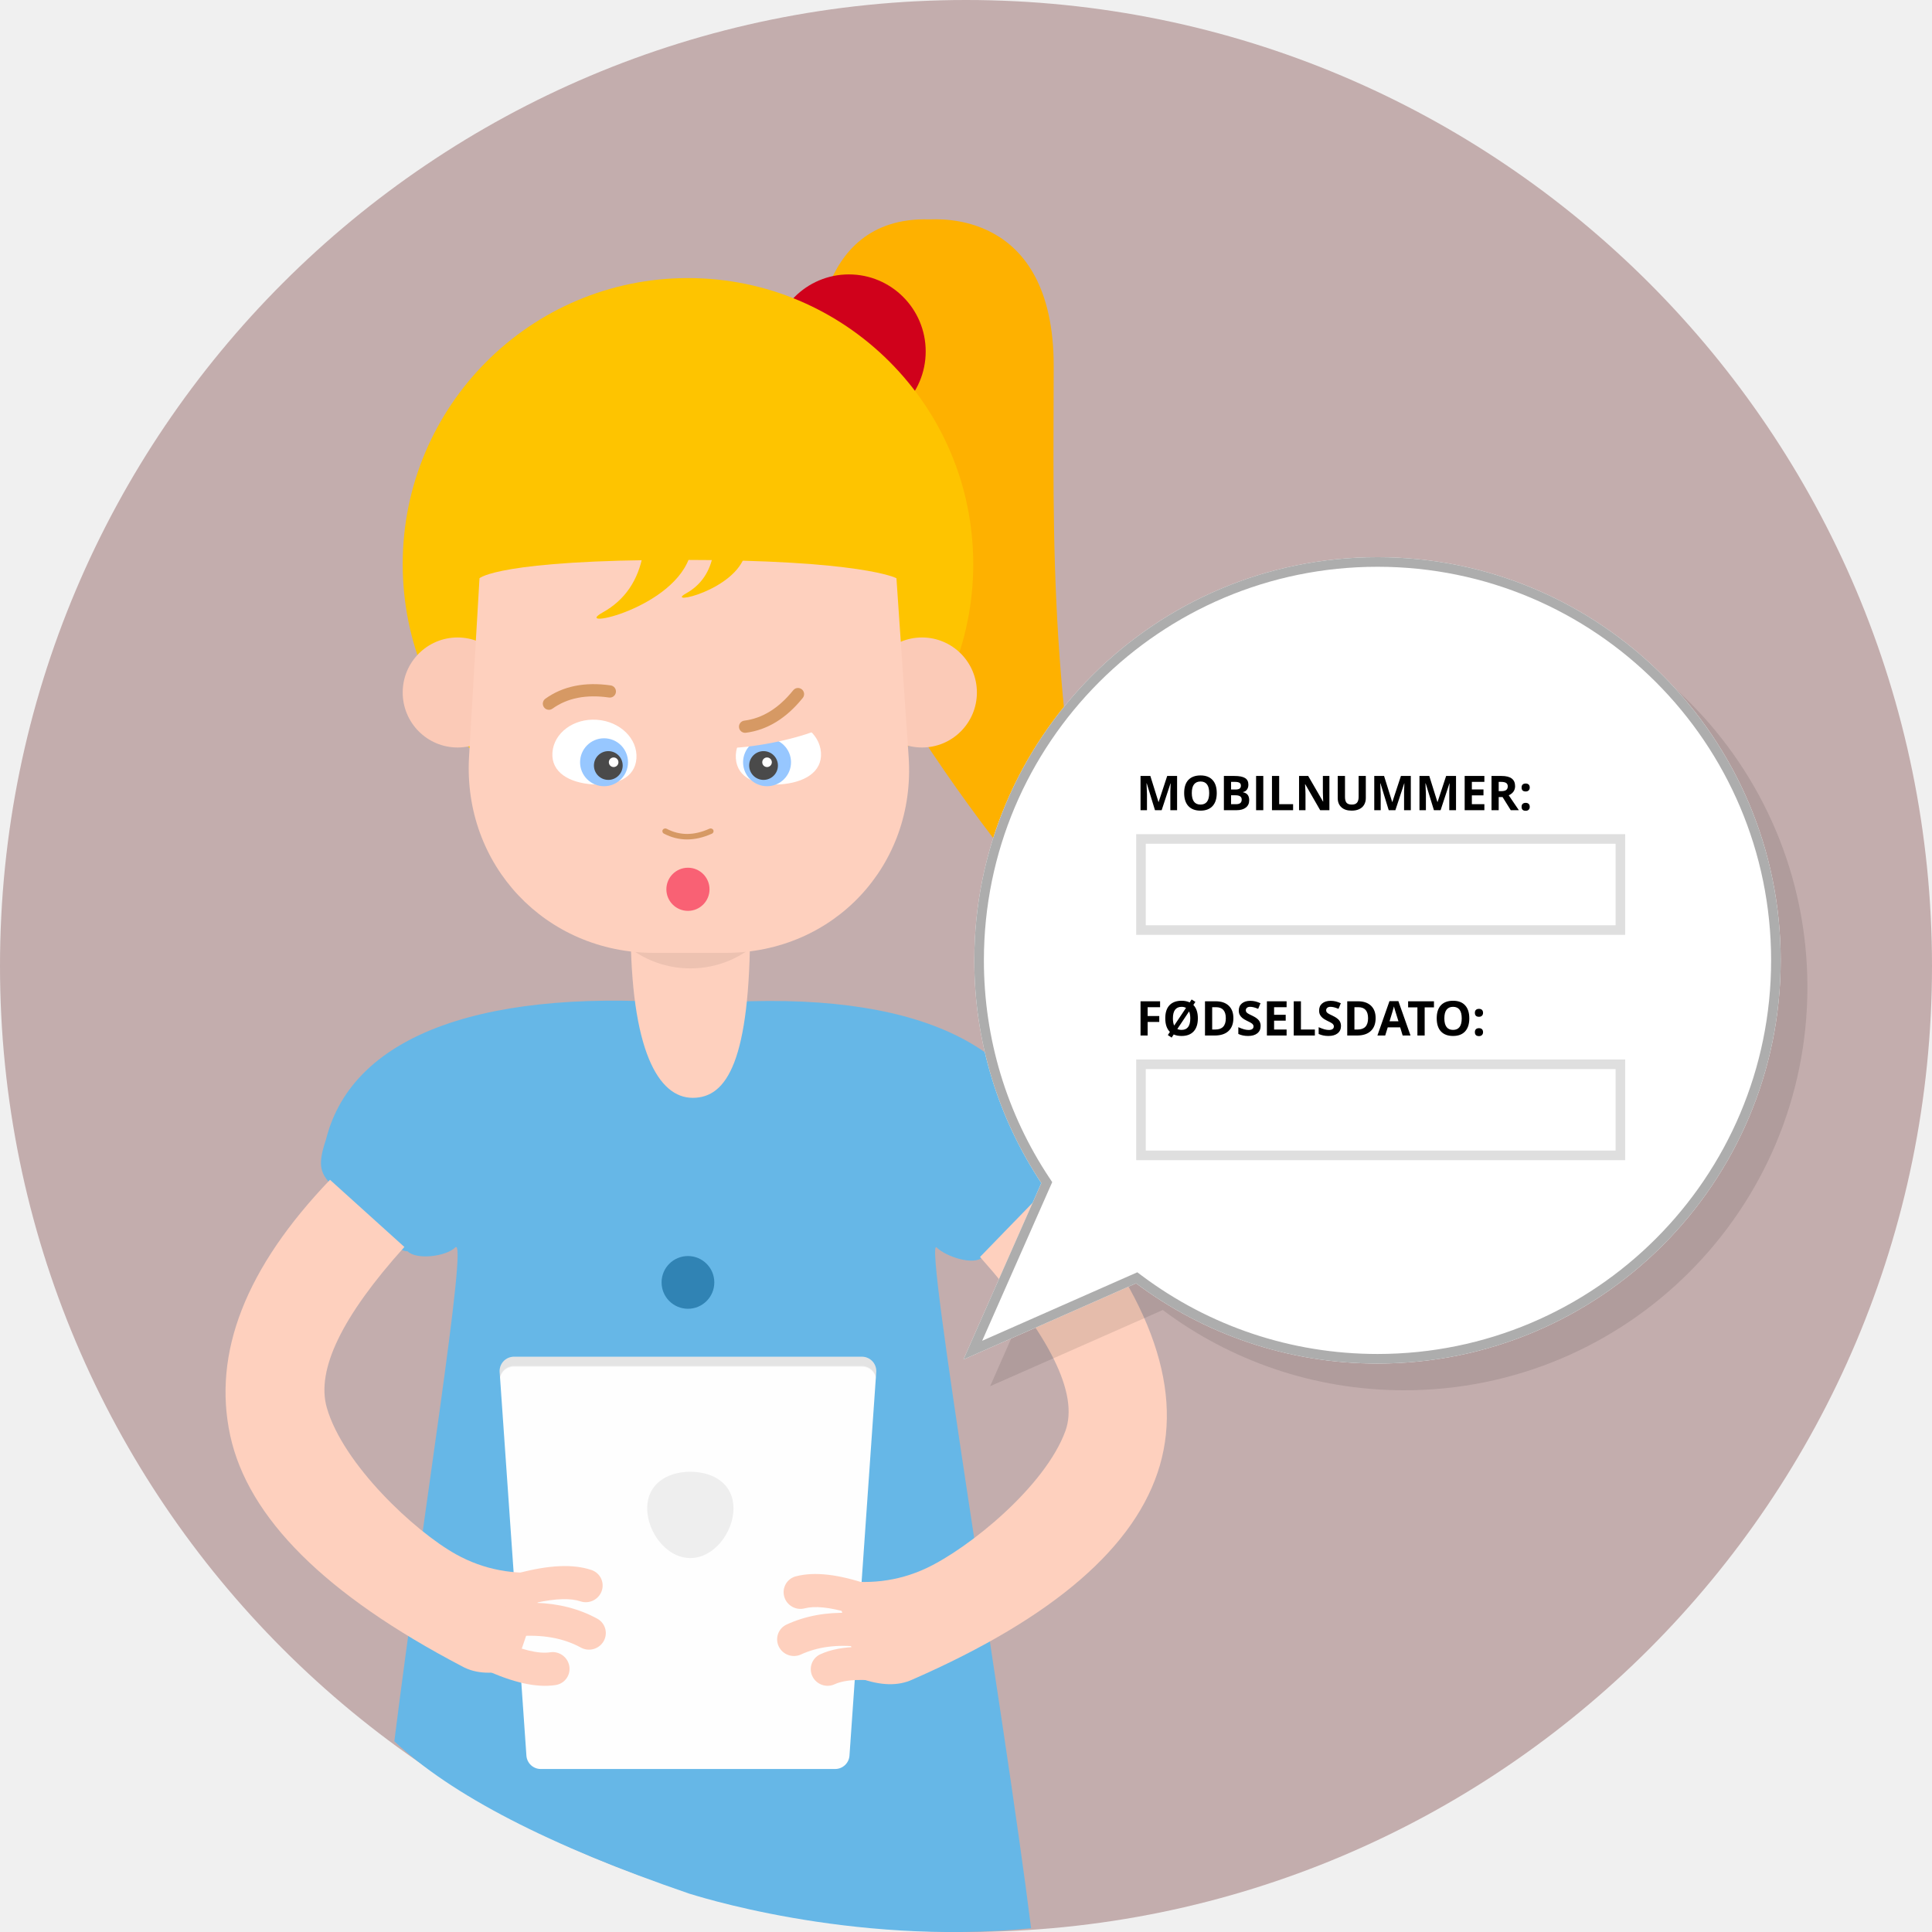
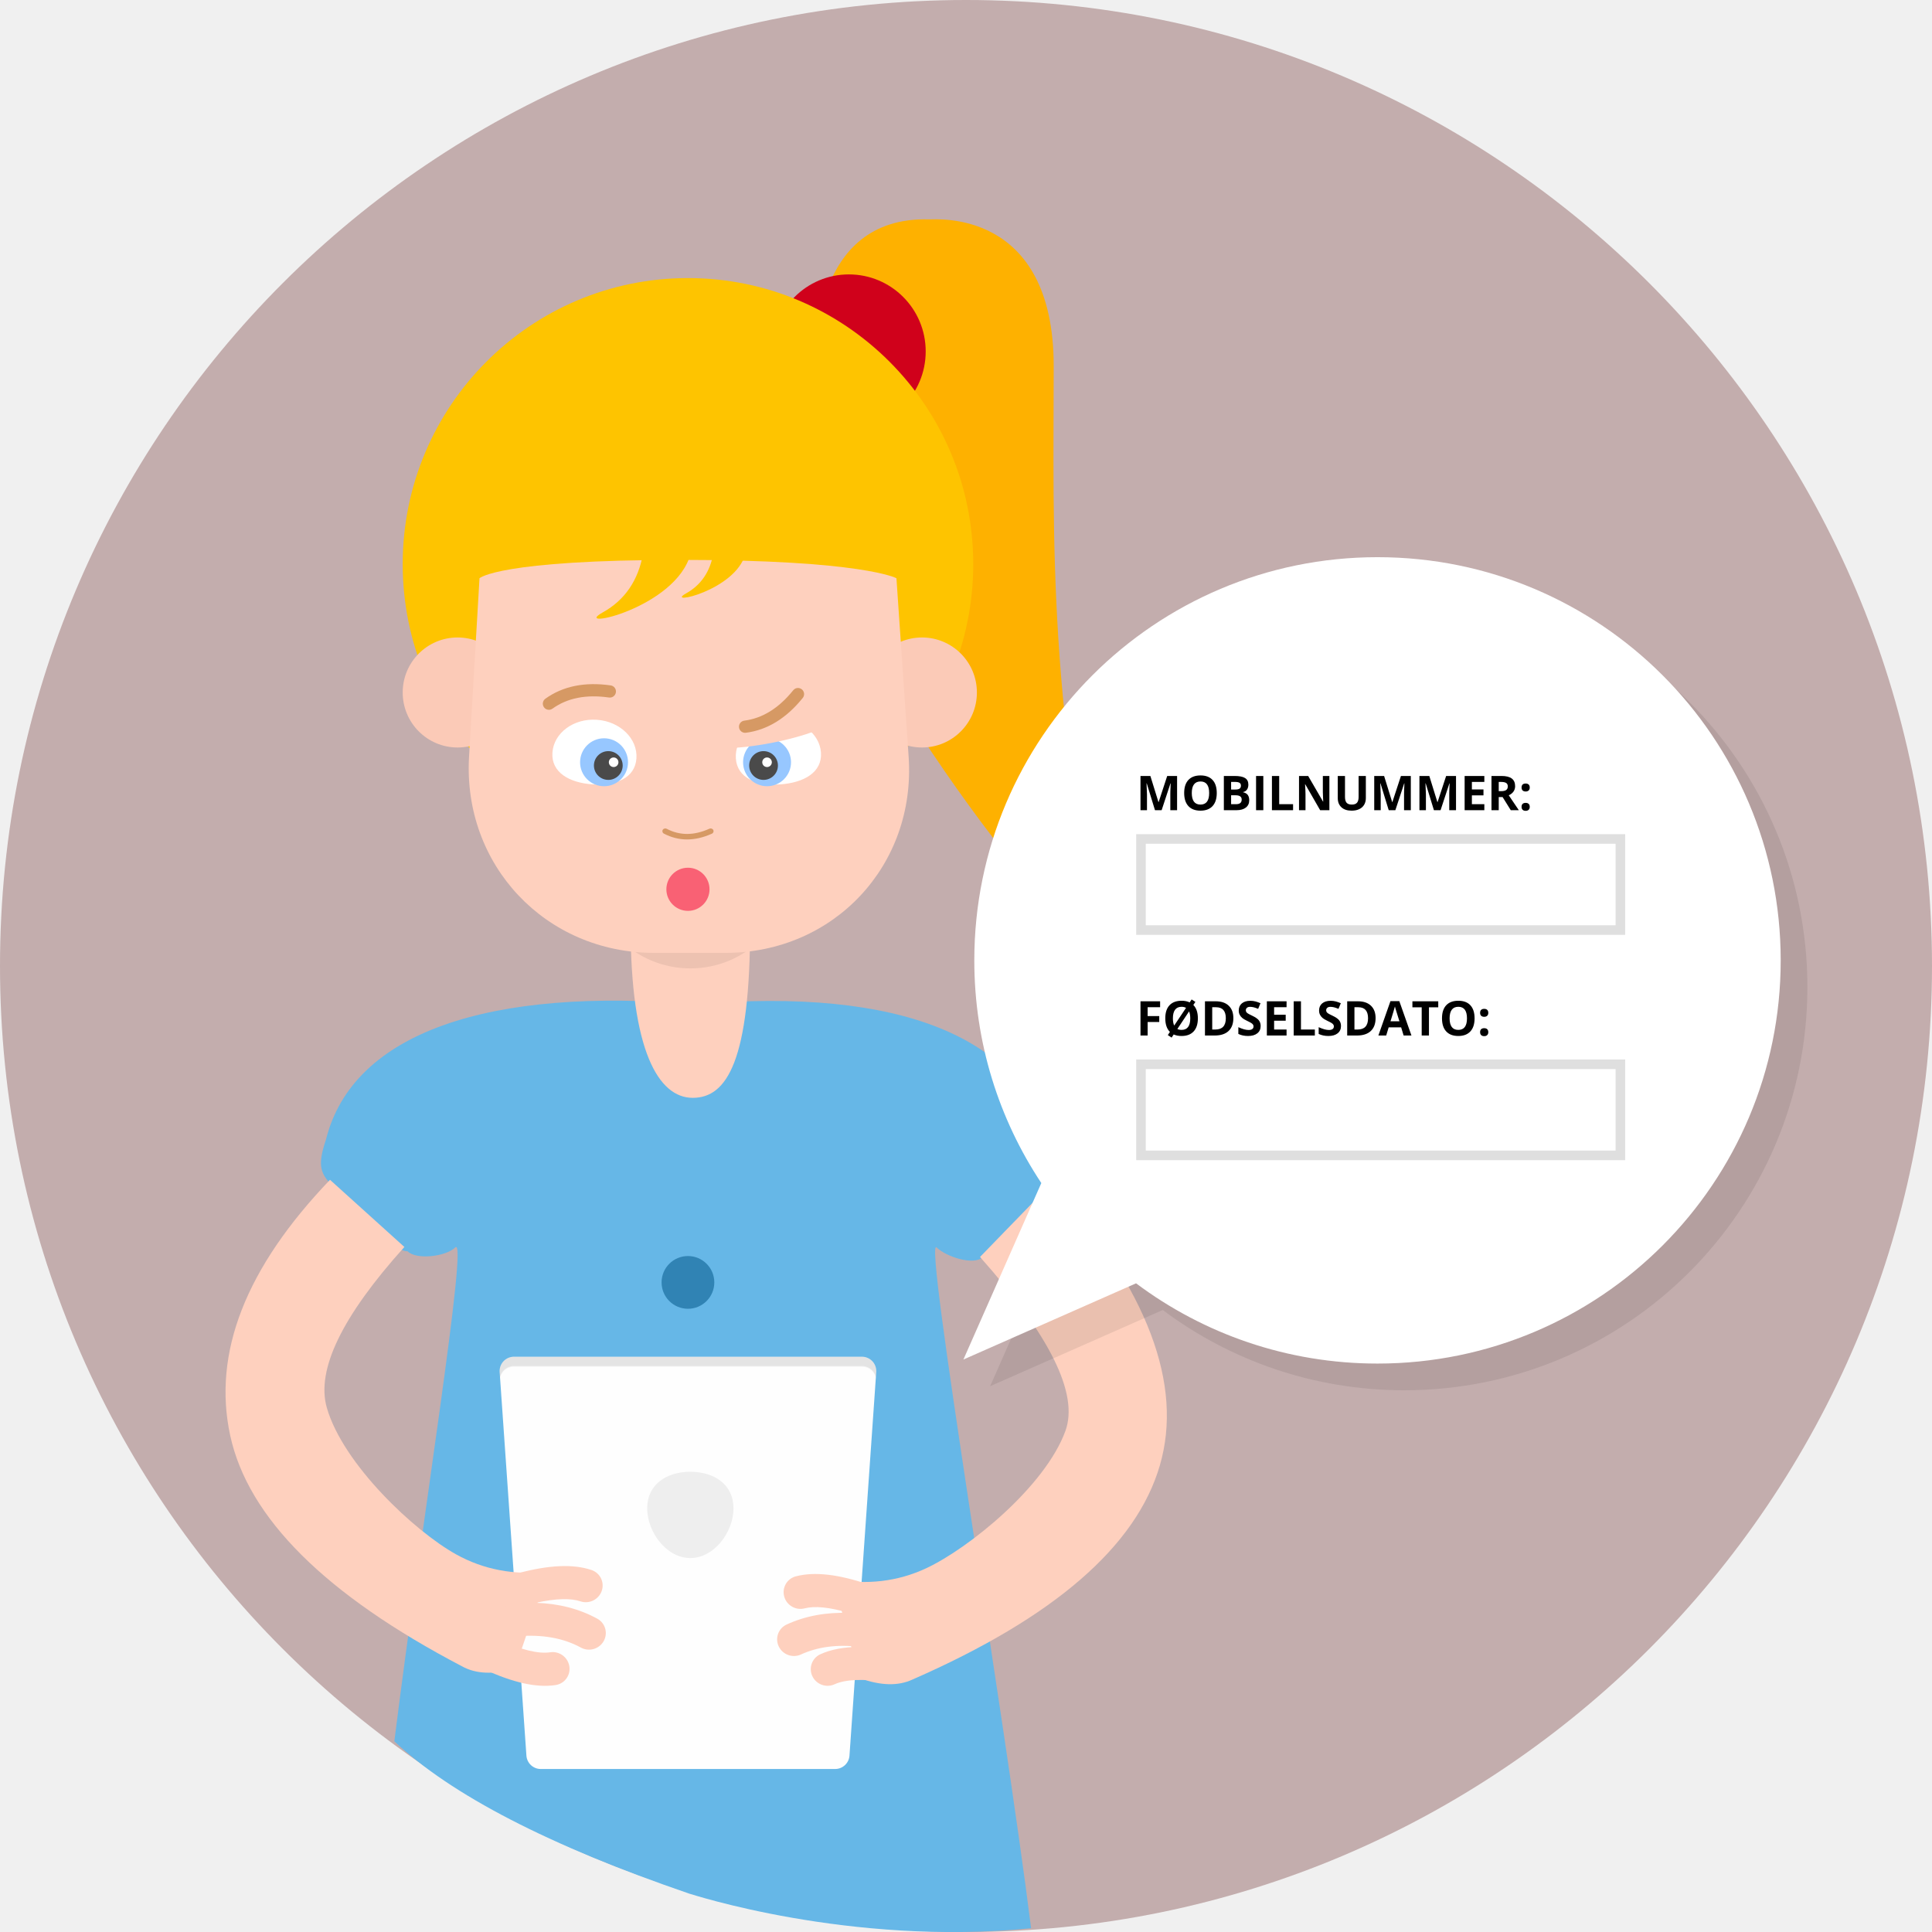
<svg xmlns="http://www.w3.org/2000/svg" xmlns:xlink="http://www.w3.org/1999/xlink" width="403" height="403" viewBox="0 0 403 403">
  <defs>
    <path id="a" d="M72.217,123 L144.783,123 L144.783,123 C146.44,123 147.783,124.343 147.783,126 C147.783,126.07 147.781,126.139 147.776,126.209 L142.195,206.209 L142.195,206.209 C142.085,207.781 140.778,209 139.202,209 L77.798,209 L77.798,209 C76.222,209 74.915,207.781 74.805,206.209 L69.224,126.209 L69.224,126.209 C69.109,124.556 70.355,123.123 72.008,123.007 C72.077,123.002 72.147,123 72.217,123 Z" />
    <filter id="b" width="102.5%" height="102.3%" x="-1.3%" y="-1.2%" filterUnits="objectBoundingBox">
      <feOffset dy="2" in="SourceAlpha" result="shadowOffsetInner1" />
      <feComposite in="shadowOffsetInner1" in2="SourceAlpha" operator="arithmetic" k2="-1" k3="1" result="shadowInnerInner1" />
      <feColorMatrix values="0 0 0 0 0 0 0 0 0 0 0 0 0 0 0 0 0 0 0.1 0" in="shadowInnerInner1" />
    </filter>
-     <path id="c" d="M36.974,151.691 C51.013,162.203 68.448,168.43 87.336,168.43 C133.785,168.43 171.44,130.776 171.44,84.326 C171.44,37.877 133.785,0.223 87.336,0.223 C40.887,0.223 3.232,37.877 3.232,84.326 C3.232,101.497 8.378,117.466 17.211,130.775 L0.96,167.589 L36.974,151.691 L36.974,151.691 Z" />
+     <rect id="c" width="102" height="21" y="13" />
    <rect id="d" width="102" height="21" y="16" />
-     <rect id="e" width="102" height="21" y="16" />
  </defs>
  <g fill="none" fill-rule="evenodd">
    <circle cx="201.5" cy="201.5" r="201.5" fill="#C3ADAD" />
    <g transform="translate(35 160)">
      <path fill="#66B7E7" d="M108.78,235 C79.593,225 59.085,214.407 47.254,203.22 C52.884,158.176 62.776,97.392 59.961,100.207 C58.084,102.084 51.877,102.877 50,101 C46.67,101 40.254,93 35,88 C31.736,84.894 31.123,83.316 33,77.685 C38.61,55.245 67.291,45.847 110.167,49.492 C153.042,45.847 178.39,56.559 184,79 C185.877,84.631 186.754,88.123 183,90 C177.369,92.815 170.003,102.207 170.003,102.207 C168.126,104.084 162.249,102.084 160.373,100.207 C157.557,97.392 174.449,197.176 180.08,242.22 C142,246 108.936,235 108.78,235 Z" />
      <circle cx="108.5" cy="107.5" r="5.5" fill="#3083B4" />
      <circle cx="108.5" cy="138.5" r="5.5" fill="#3083B4" />
      <circle cx="108.5" cy="169.5" r="5.5" fill="#3083B4" />
      <use fill="#FEFEFE" xlink:href="#a" />
      <use fill="black" filter="url(#b)" xlink:href="#a" />
      <path fill="#EEEEEE" d="M109,165 C113.971,165 118,162.355 118,157.385 C118,152.414 113.971,147 109,147 C104.029,147 100,152.414 100,157.385 C100,162.355 104.029,165 109,165 Z" transform="rotate(-180 109 156)" />
      <g fill="#FED0BE" transform="rotate(-16 339.346 46.635)">
        <path d="M34.793,0.36 C12.818,13.163 1.248,28.333 0.083,45.87 C-1.082,63.406 9.985,83.28 33.284,105.493 C35.614,107.831 39.108,109 43.768,109 L56,91.464 C49.01,90.295 43.186,87.372 38.526,82.696 C31.536,75.681 21.052,58.145 21.052,45.87 C21.052,37.686 29.316,28.43 45.845,18.103 L34.793,0.36 Z" />
        <path fill-rule="nonzero" d="M47.355,95.89 C46.733,95.253 46.359,94.38 46.384,93.423 C46.432,91.522 48.031,90.013 49.956,90.052 C56.503,90.185 61.433,91.316 64.788,93.633 C66.362,94.72 66.741,96.865 65.633,98.425 C64.525,99.984 62.351,100.368 60.777,99.281 C59.018,98.067 56,97.27 51.751,97.013 C56.271,98.465 60.084,100.7 63.149,103.724 C64.511,105.068 64.511,107.247 63.149,108.59 C61.788,109.934 59.58,109.934 58.218,108.59 C55.244,105.655 51.219,103.669 46.053,102.65 C44.165,102.277 42.94,100.465 43.318,98.601 C43.691,96.759 45.49,95.557 47.355,95.89 Z M50.98,114.639 C46.937,114.115 42.516,111.657 37.562,107.375 C36.105,106.116 35.927,103.925 37.163,102.48 C38.398,101.035 40.581,100.884 42.037,102.143 C46.046,105.608 49.345,107.442 51.779,107.757 C53.676,108.003 55.035,109.743 54.815,111.643 C54.594,113.543 52.877,114.885 50.98,114.639 Z" />
      </g>
      <g fill="#FED0BE" transform="scale(-1 1) rotate(-20 171.03 684.306)">
        <path d="M41.294,0.989 C14.985,15.373 1.248,31.333 0.083,48.87 C-1.082,66.406 9.985,86.28 33.284,108.493 C35.614,110.831 39.108,112 43.768,112 L56,94.464 C49.01,93.295 43.186,90.372 38.526,85.696 C31.536,78.681 21.052,61.145 21.052,48.87 C21.052,40.686 30.769,31.348 50.202,20.857 L41.294,0.989 Z" />
        <path fill-rule="nonzero" d="M43.45,105.049 C42.359,104.288 41.763,102.939 42.042,101.563 C42.415,99.721 44.214,98.519 46.08,98.851 C45.457,98.214 45.084,97.341 45.108,96.384 C45.156,94.483 46.756,92.974 48.68,93.013 C55.227,93.146 60.157,94.278 63.513,96.594 C65.087,97.681 65.465,99.826 64.357,101.386 C63.25,102.946 61.076,103.329 59.501,102.242 C57.742,101.028 54.724,100.231 50.475,99.974 C54.996,101.427 58.809,103.661 61.874,106.686 C63.235,108.029 63.235,110.208 61.874,111.552 C60.512,112.895 58.304,112.895 56.943,111.552 C54.196,108.842 50.554,106.941 45.946,105.863 C48.995,106.984 51.398,108.391 53.157,110.126 C54.518,111.47 54.518,113.649 53.157,114.992 C51.795,116.336 49.587,116.336 48.226,114.992 C46.479,113.269 43.002,111.798 37.804,110.772 C35.915,110.4 34.691,108.587 35.068,106.724 C35.446,104.86 37.283,103.652 39.171,104.024 C40.697,104.326 42.123,104.666 43.45,105.049 Z" />
      </g>
      <path fill="#FED0BE" d="M109.505,69 C116.668,69 121.474,61.178 121.474,32.995 C121.474,4.813 115.668,19.991 108.505,19.991 C101.343,19.991 96.536,6.813 96.536,32.995 C96.536,59.178 102.343,69 109.505,69 Z" />
      <circle cx="109" cy="21" r="21" fill="#000000" fill-opacity=".07" />
    </g>
    <g transform="translate(84 45)">
      <path fill="#FEB100" d="M109.856,0.765 C111.17,0.806 135.794,-1.53 135.794,31.364 C135.794,64.258 134.268,107.097 148,158.35 C148,158.35 114.433,126.986 86.206,70.378 L86.206,29.827 C86.206,29.827 84.94,-0.007 109.856,0.765 Z" />
      <ellipse cx="93.072" cy="28.304" fill="#D0011B" rx="16.021" ry="16.065" />
      <ellipse cx="59.505" cy="72.673" fill="#FEC400" rx="59.505" ry="59.668" />
      <ellipse cx="108.33" cy="99.447" fill="#FBCAB7" rx="11.443" ry="11.475" />
      <ellipse cx="11.443" cy="99.447" fill="#FBCAB7" rx="11.443" ry="11.475" />
      <path fill="#FED0BE" d="M16.021,75.613 C16.021,75.613 19.958,71.788 57.979,71.788 C96.001,71.788 102.99,75.613 102.99,75.613 L105.536,112.87 C107.079,135.453 89.978,153.76 67.347,153.76 L52.427,153.76 C29.792,153.76 12.516,135.438 13.84,112.841 L16.021,75.613 Z" />
      <g transform="translate(29 97)">
        <path fill="#FFFFFF" d="M11.043,21.627 C15.893,21.627 19.825,19.727 19.825,15.598 C19.825,11.47 15.893,8.123 11.043,8.123 C6.193,8.123 2.261,11.47 2.261,15.598 C2.261,19.727 6.193,21.627 11.043,21.627 Z" transform="rotate(4 11.043 14.875)" />
        <circle cx="13" cy="17" r="5" fill="#97C7FF" />
        <circle cx="13.888" cy="17.68" r="3" fill="#4A4A4A" />
        <circle cx="15" cy="17" r="1" fill="#FFFFFF" />
        <path fill="#D69964" fill-rule="nonzero" d="M14.393,0.971 C9,0.198 4.433,1.114 0.759,3.747 C0.188,4.156 0.056,4.953 0.464,5.526 C0.872,6.1 1.666,6.232 2.237,5.823 C5.345,3.596 9.254,2.812 14.033,3.496 C14.728,3.596 15.372,3.111 15.472,2.414 C15.571,1.717 15.088,1.07 14.393,0.971 Z" />
      </g>
      <g transform="translate(62 96)">
        <path fill="#FFFFFF" d="M16.32,22.627 C21.234,22.627 25.218,20.727 25.218,16.598 C25.218,12.47 21.234,9.123 16.32,9.123 C11.406,9.123 7.423,12.47 7.423,16.598 C7.423,20.727 11.406,22.627 16.32,22.627 Z" transform="rotate(-4 16.32 15.875)" />
        <circle cx="14" cy="18" r="5" fill="#97C7FF" />
        <circle cx="13.27" cy="18.68" r="3" fill="#4A4A4A" />
        <circle cx="14" cy="18" r="1" fill="#FFFFFF" />
        <ellipse cx="14.5" cy="11.5" fill="#FED0BE" transform="rotate(-11 14.5 11.5)" rx="13.5" ry="2.5" />
        <path fill="#D69964" fill-rule="nonzero" d="M21.56,4.862 C16.168,4.089 11.601,5.006 7.927,7.638 C7.356,8.048 7.223,8.844 7.631,9.418 C8.04,9.991 8.834,10.124 9.405,9.714 C12.513,7.487 16.422,6.703 21.201,7.388 C21.896,7.487 22.54,7.003 22.639,6.305 C22.739,5.608 22.256,4.962 21.56,4.862 Z" transform="scale(1 -1) rotate(43 33.491 0)" />
      </g>
      <path fill="#D69965" fill-rule="nonzero" d="M54.477,128.882 C57.567,130.505 60.929,130.505 64.499,128.898 C64.802,128.762 64.93,128.42 64.786,128.134 C64.642,127.848 64.28,127.726 63.978,127.862 C60.75,129.315 57.8,129.315 55.066,127.879 C54.773,127.725 54.404,127.825 54.241,128.102 C54.079,128.379 54.184,128.728 54.477,128.882 Z" />
      <circle cx="59.5" cy="140.5" r="4.5" fill="#F96174" />
      <path fill="#FEC400" d="M50.139 70.493C49.122 76.103 46.325 80.183 41.747 82.733 34.881 86.558 57.005 81.968 60.056 70.493L50.139 70.493zM64.787 70.493C64.098 74.29 62.205 77.052 59.107 78.778 54.46 81.367 69.434 78.26 71.5 70.493L64.787 70.493z" />
    </g>
    <g transform="translate(200 116)">
-       <path fill="#000000" fill-opacity=".1" d="M42.544,157.26 C56.583,167.773 74.017,174 92.906,174 C139.355,174 177.01,136.345 177.01,89.896 C177.01,43.447 139.355,5.792 92.906,5.792 C46.457,5.792 8.802,43.447 8.802,89.896 C8.802,107.067 13.948,123.036 22.781,136.345 L6.53,173.158 L42.544,157.26 L42.544,157.26 Z" />
-       <use fill="#FFFFFF" xlink:href="#c" />
-       <path stroke="#ADADAD" stroke-width="2" d="M2.917,165.632 L37.105,150.54 L37.573,150.89 C51.832,161.567 69.139,167.43 87.336,167.43 C133.233,167.43 170.44,130.223 170.44,84.326 C170.44,38.429 133.233,1.223 87.336,1.223 C41.439,1.223 4.232,38.429 4.232,84.326 C4.232,100.886 9.084,116.722 18.044,130.222 L18.347,130.678 L2.917,165.632 Z" />
-       <g transform="translate(37 42)">
-         <text fill="#000000" font-family="OpenSans-Bold, Open Sans" font-size="10" font-weight="bold">
-           <tspan x="0" y="11">MOBILNUMMER:</tspan>
-         </text>
-         <use fill="#FFFFFF" xlink:href="#d" />
-         <rect width="100" height="19" x="1" y="17" stroke="#DFDFDF" stroke-width="2" />
+       <path fill="#000000" fill-opacity=".08" d="M42.544,157.26 C56.583,167.773 74.017,174 92.906,174 C139.355,174 177.01,136.345 177.01,89.896 C177.01,43.447 139.355,5.792 92.906,5.792 C46.457,5.792 8.802,43.447 8.802,89.896 C8.802,107.067 13.948,123.036 22.781,136.345 L6.53,173.158 L42.544,157.26 L42.544,157.26 Z" />
+       <path fill="#FFFFFF" d="M36.974,151.691 C51.013,162.203 68.448,168.43 87.336,168.43 C133.785,168.43 171.44,130.776 171.44,84.326 C171.44,37.877 133.785,0.223 87.336,0.223 C40.887,0.223 3.232,37.877 3.232,84.326 C3.232,101.497 8.378,117.466 17.211,130.775 L0.96,167.589 L36.974,151.691 L36.974,151.691 Z" />
+       <g transform="translate(37 45)">
+         <path fill="#000000" d="M3.921,8 L2.202,2.399 L2.158,2.399 C2.22,3.539 2.251,4.299 2.251,4.68 L2.251,8 L0.898,8 L0.898,0.861 L2.959,0.861 L4.648,6.32 L4.678,6.32 L6.47,0.861 L8.53,0.861 L8.53,8 L7.119,8 L7.119,4.621 C7.119,4.462 7.122,4.278 7.126,4.069 C7.131,3.861 7.153,3.308 7.192,2.409 L7.148,2.409 L5.308,8 L3.921,8 Z M16.807,4.421 C16.807,5.603 16.514,6.511 15.928,7.146 C15.342,7.78 14.502,8.098 13.408,8.098 C12.314,8.098 11.475,7.78 10.889,7.146 C10.303,6.511 10.01,5.599 10.01,4.411 C10.01,3.223 10.304,2.316 10.891,1.689 C11.479,1.062 12.321,0.749 13.418,0.749 C14.515,0.749 15.354,1.065 15.935,1.696 C16.516,2.328 16.807,3.236 16.807,4.421 Z M11.597,4.421 C11.597,5.218 11.748,5.819 12.051,6.223 C12.354,6.626 12.806,6.828 13.408,6.828 C14.616,6.828 15.22,6.026 15.22,4.421 C15.22,2.813 14.619,2.009 13.418,2.009 C12.816,2.009 12.362,2.211 12.056,2.617 C11.75,3.022 11.597,3.623 11.597,4.421 Z M18.286,0.861 L20.508,0.861 C21.52,0.861 22.255,1.005 22.712,1.293 C23.17,1.582 23.398,2.04 23.398,2.668 C23.398,3.094 23.298,3.444 23.098,3.718 C22.898,3.991 22.632,4.156 22.3,4.211 L22.3,4.26 C22.752,4.361 23.079,4.549 23.279,4.826 C23.479,5.103 23.579,5.471 23.579,5.93 C23.579,6.581 23.344,7.089 22.874,7.453 C22.403,7.818 21.764,8 20.957,8 L18.286,8 L18.286,0.861 Z M19.8,3.688 L20.679,3.688 C21.089,3.688 21.386,3.625 21.57,3.498 C21.754,3.371 21.846,3.161 21.846,2.868 C21.846,2.595 21.746,2.399 21.545,2.28 C21.345,2.161 21.029,2.102 20.596,2.102 L19.8,2.102 L19.8,3.688 Z M19.8,4.89 L19.8,6.75 L20.786,6.75 C21.203,6.75 21.51,6.67 21.709,6.511 C21.908,6.351 22.007,6.107 22.007,5.778 C22.007,5.186 21.584,4.89 20.737,4.89 L19.8,4.89 Z M25.005,8 L25.005,0.861 L26.519,0.861 L26.519,8 L25.005,8 Z M28.315,8 L28.315,0.861 L29.829,0.861 L29.829,6.75 L32.725,6.75 L32.725,8 L28.315,8 Z M40.298,8 L38.374,8 L35.269,2.6 L35.225,2.6 C35.286,3.553 35.317,4.234 35.317,4.641 L35.317,8 L33.965,8 L33.965,0.861 L35.874,0.861 L38.975,6.208 L39.009,6.208 C38.96,5.28 38.936,4.624 38.936,4.24 L38.936,0.861 L40.298,0.861 L40.298,8 Z M47.905,0.861 L47.905,5.48 C47.905,6.008 47.787,6.47 47.551,6.867 C47.315,7.264 46.974,7.569 46.528,7.78 C46.082,7.992 45.555,8.098 44.946,8.098 C44.028,8.098 43.315,7.862 42.808,7.392 C42.3,6.922 42.046,6.278 42.046,5.461 L42.046,0.861 L43.555,0.861 L43.555,5.231 C43.555,5.782 43.665,6.185 43.887,6.442 C44.108,6.7 44.474,6.828 44.985,6.828 C45.48,6.828 45.839,6.699 46.062,6.44 C46.285,6.181 46.396,5.775 46.396,5.222 L46.396,0.861 L47.905,0.861 Z M52.676,8 L50.957,2.399 L50.913,2.399 C50.975,3.539 51.006,4.299 51.006,4.68 L51.006,8 L49.653,8 L49.653,0.861 L51.714,0.861 L53.403,6.32 L53.433,6.32 L55.225,0.861 L57.285,0.861 L57.285,8 L55.874,8 L55.874,4.621 C55.874,4.462 55.876,4.278 55.881,4.069 C55.886,3.861 55.908,3.308 55.947,2.409 L55.903,2.409 L54.062,8 L52.676,8 Z M62.104,8 L60.386,2.399 L60.342,2.399 C60.404,3.539 60.435,4.299 60.435,4.68 L60.435,8 L59.082,8 L59.082,0.861 L61.143,0.861 L62.832,6.32 L62.861,6.32 L64.653,0.861 L66.714,0.861 L66.714,8 L65.303,8 L65.303,4.621 C65.303,4.462 65.305,4.278 65.31,4.069 C65.315,3.861 65.337,3.308 65.376,2.409 L65.332,2.409 L63.491,8 L62.104,8 Z M72.622,8 L68.511,8 L68.511,0.861 L72.622,0.861 L72.622,2.102 L70.024,2.102 L70.024,3.669 L72.441,3.669 L72.441,4.909 L70.024,4.909 L70.024,6.75 L72.622,6.75 L72.622,8 Z M75.625,4.03 L76.113,4.03 C76.592,4.03 76.945,3.951 77.173,3.791 C77.401,3.632 77.515,3.381 77.515,3.039 C77.515,2.701 77.398,2.46 77.166,2.316 C76.933,2.173 76.572,2.102 76.084,2.102 L75.625,2.102 L75.625,4.03 Z M75.625,5.261 L75.625,8 L74.111,8 L74.111,0.861 L76.191,0.861 C77.161,0.861 77.879,1.038 78.345,1.391 C78.81,1.744 79.043,2.281 79.043,3 C79.043,3.42 78.927,3.793 78.696,4.121 C78.465,4.448 78.138,4.704 77.715,4.89 C78.789,6.494 79.489,7.531 79.814,8 L78.135,8 L76.431,5.261 L75.625,5.261 Z M80.386,7.302 C80.386,7.028 80.459,6.822 80.605,6.682 C80.752,6.542 80.965,6.472 81.245,6.472 C81.515,6.472 81.724,6.543 81.873,6.687 C82.021,6.83 82.095,7.035 82.095,7.302 C82.095,7.559 82.02,7.762 81.87,7.91 C81.72,8.058 81.512,8.132 81.245,8.132 C80.972,8.132 80.76,8.059 80.61,7.915 C80.461,7.77 80.386,7.565 80.386,7.302 Z M80.386,3.269 C80.386,2.995 80.459,2.788 80.605,2.648 C80.752,2.508 80.965,2.438 81.245,2.438 C81.515,2.438 81.724,2.51 81.873,2.653 C82.021,2.797 82.095,3.002 82.095,3.269 C82.095,3.532 82.019,3.736 81.868,3.881 C81.716,4.026 81.509,4.099 81.245,4.099 C80.972,4.099 80.76,4.027 80.61,3.884 C80.461,3.741 80.386,3.535 80.386,3.269 Z" />
+         <use fill="#FFFFFF" xlink:href="#c" />
+         <rect width="100" height="19" x="1" y="14" stroke="#DFDFDF" stroke-width="2" />
      </g>
      <g transform="translate(37 89)">
-         <text fill="#000000" font-family="OpenSans-Bold, Open Sans" font-size="10" font-weight="bold">
-           <tspan x="0" y="11">FØDSELSDATO:</tspan>
-         </text>
-         <use fill="#FFFFFF" xlink:href="#e" />
+         <path fill="#000000" d="M2.388,11 L0.898,11 L0.898,3.861 L4.99,3.861 L4.99,5.102 L2.388,5.102 L2.388,6.942 L4.81,6.942 L4.81,8.178 L2.388,8.178 L2.388,11 Z M12.866,7.421 C12.866,8.603 12.573,9.511 11.987,10.146 C11.401,10.78 10.562,11.098 9.468,11.098 C8.826,11.098 8.28,10.992 7.827,10.78 L7.388,11.439 L6.597,10.912 L7.036,10.248 C6.392,9.617 6.069,8.671 6.069,7.411 C6.069,6.223 6.363,5.316 6.951,4.689 C7.538,4.062 8.381,3.749 9.478,3.749 C10.122,3.749 10.682,3.863 11.157,4.091 L11.567,3.48 L12.349,3.988 L11.919,4.628 C12.55,5.259 12.866,6.19 12.866,7.421 Z M7.656,7.421 C7.656,8.043 7.747,8.542 7.93,8.92 L10.4,5.229 C10.127,5.082 9.819,5.009 9.478,5.009 C8.875,5.009 8.421,5.211 8.115,5.617 C7.809,6.022 7.656,6.623 7.656,7.421 Z M11.279,7.421 C11.279,6.835 11.196,6.352 11.03,5.971 L8.589,9.638 C8.836,9.765 9.129,9.828 9.468,9.828 C10.675,9.828 11.279,9.026 11.279,7.421 Z M20.269,7.362 C20.269,8.537 19.934,9.437 19.265,10.062 C18.596,10.688 17.63,11 16.367,11 L14.346,11 L14.346,3.861 L16.587,3.861 C17.752,3.861 18.657,4.169 19.302,4.784 C19.946,5.399 20.269,6.259 20.269,7.362 Z M18.696,7.401 C18.696,5.868 18.019,5.102 16.665,5.102 L15.859,5.102 L15.859,9.75 L16.509,9.75 C17.967,9.75 18.696,8.967 18.696,7.401 Z M25.962,9.018 C25.962,9.662 25.73,10.17 25.266,10.541 C24.802,10.912 24.157,11.098 23.33,11.098 C22.568,11.098 21.895,10.954 21.309,10.668 L21.309,9.262 C21.79,9.477 22.198,9.628 22.532,9.716 C22.865,9.804 23.171,9.848 23.447,9.848 C23.779,9.848 24.034,9.784 24.211,9.657 C24.389,9.53 24.478,9.341 24.478,9.091 C24.478,8.951 24.438,8.826 24.36,8.717 C24.282,8.608 24.167,8.503 24.016,8.402 C23.865,8.301 23.556,8.14 23.091,7.919 C22.655,7.714 22.327,7.517 22.109,7.328 C21.891,7.139 21.717,6.92 21.587,6.669 C21.457,6.418 21.392,6.125 21.392,5.79 C21.392,5.159 21.606,4.662 22.034,4.301 C22.462,3.939 23.053,3.759 23.809,3.759 C24.18,3.759 24.534,3.803 24.871,3.891 C25.208,3.979 25.56,4.102 25.928,4.262 L25.439,5.438 C25.059,5.282 24.744,5.173 24.495,5.111 C24.246,5.049 24.001,5.019 23.76,5.019 C23.473,5.019 23.254,5.085 23.101,5.219 C22.948,5.352 22.871,5.526 22.871,5.741 C22.871,5.875 22.902,5.991 22.964,6.09 C23.026,6.19 23.124,6.286 23.259,6.378 C23.394,6.471 23.714,6.638 24.219,6.879 C24.886,7.198 25.343,7.518 25.591,7.838 C25.838,8.159 25.962,8.552 25.962,9.018 Z M31.367,11 L27.256,11 L27.256,3.861 L31.367,3.861 L31.367,5.102 L28.77,5.102 L28.77,6.669 L31.187,6.669 L31.187,7.909 L28.77,7.909 L28.77,9.75 L31.367,9.75 L31.367,11 Z M32.856,11 L32.856,3.861 L34.37,3.861 L34.37,9.75 L37.266,9.75 L37.266,11 L32.856,11 Z M42.72,9.018 C42.72,9.662 42.488,10.17 42.024,10.541 C41.56,10.912 40.915,11.098 40.088,11.098 C39.326,11.098 38.652,10.954 38.066,10.668 L38.066,9.262 C38.548,9.477 38.956,9.628 39.29,9.716 C39.623,9.804 39.928,9.848 40.205,9.848 C40.537,9.848 40.792,9.784 40.969,9.657 C41.147,9.53 41.235,9.341 41.235,9.091 C41.235,8.951 41.196,8.826 41.118,8.717 C41.04,8.608 40.925,8.503 40.774,8.402 C40.623,8.301 40.314,8.14 39.849,7.919 C39.412,7.714 39.085,7.517 38.867,7.328 C38.649,7.139 38.475,6.92 38.345,6.669 C38.215,6.418 38.149,6.125 38.149,5.79 C38.149,5.159 38.363,4.662 38.792,4.301 C39.22,3.939 39.811,3.759 40.566,3.759 C40.938,3.759 41.292,3.803 41.628,3.891 C41.965,3.979 42.318,4.102 42.686,4.262 L42.197,5.438 C41.816,5.282 41.501,5.173 41.252,5.111 C41.003,5.049 40.758,5.019 40.518,5.019 C40.231,5.019 40.011,5.085 39.858,5.219 C39.705,5.352 39.629,5.526 39.629,5.741 C39.629,5.875 39.66,5.991 39.722,6.09 C39.784,6.19 39.882,6.286 40.017,6.378 C40.152,6.471 40.472,6.638 40.977,6.879 C41.644,7.198 42.101,7.518 42.349,7.838 C42.596,8.159 42.72,8.552 42.72,9.018 Z M49.937,7.362 C49.937,8.537 49.602,9.437 48.933,10.062 C48.264,10.688 47.298,11 46.035,11 L44.014,11 L44.014,3.861 L46.255,3.861 C47.42,3.861 48.325,4.169 48.97,4.784 C49.614,5.399 49.937,6.259 49.937,7.362 Z M48.364,7.401 C48.364,5.868 47.687,5.102 46.333,5.102 L45.527,5.102 L45.527,9.75 L46.177,9.75 C47.635,9.75 48.364,8.967 48.364,7.401 Z M55.786,11 L55.269,9.301 L52.666,9.301 L52.148,11 L50.518,11 L53.037,3.832 L54.888,3.832 L57.417,11 L55.786,11 Z M54.907,8.031 C54.429,6.492 54.159,5.621 54.099,5.419 C54.039,5.217 53.996,5.058 53.97,4.94 C53.862,5.357 53.555,6.387 53.047,8.031 L54.907,8.031 Z M61.069,11 L59.556,11 L59.556,5.121 L57.617,5.121 L57.617,3.861 L63.008,3.861 L63.008,5.121 L61.069,5.121 L61.069,11 Z M70.586,7.421 C70.586,8.603 70.293,9.511 69.707,10.146 C69.121,10.78 68.281,11.098 67.188,11.098 C66.094,11.098 65.254,10.78 64.668,10.146 C64.082,9.511 63.789,8.599 63.789,7.411 C63.789,6.223 64.083,5.316 64.67,4.689 C65.258,4.062 66.1,3.749 67.197,3.749 C68.294,3.749 69.133,4.065 69.714,4.696 C70.295,5.328 70.586,6.236 70.586,7.421 Z M65.376,7.421 C65.376,8.218 65.527,8.819 65.83,9.223 C66.133,9.626 66.585,9.828 67.188,9.828 C68.395,9.828 68.999,9.026 68.999,7.421 C68.999,5.813 68.398,5.009 67.197,5.009 C66.595,5.009 66.141,5.211 65.835,5.617 C65.529,6.022 65.376,6.623 65.376,7.421 Z M71.738,10.302 C71.738,10.028 71.812,9.822 71.958,9.682 C72.104,9.542 72.318,9.472 72.598,9.472 C72.868,9.472 73.077,9.543 73.225,9.687 C73.373,9.83 73.447,10.035 73.447,10.302 C73.447,10.559 73.372,10.762 73.223,10.91 C73.073,11.058 72.865,11.132 72.598,11.132 C72.324,11.132 72.113,11.059 71.963,10.915 C71.813,10.77 71.738,10.565 71.738,10.302 Z M71.738,6.269 C71.738,5.995 71.812,5.788 71.958,5.648 C72.104,5.508 72.318,5.438 72.598,5.438 C72.868,5.438 73.077,5.51 73.225,5.653 C73.373,5.797 73.447,6.002 73.447,6.269 C73.447,6.532 73.372,6.736 73.22,6.881 C73.069,7.026 72.861,7.099 72.598,7.099 C72.324,7.099 72.113,7.027 71.963,6.884 C71.813,6.741 71.738,6.535 71.738,6.269 Z" />
+         <use fill="#FFFFFF" xlink:href="#d" />
        <rect width="100" height="19" x="1" y="17" stroke="#DFDFDF" stroke-width="2" />
      </g>
    </g>
  </g>
</svg>
